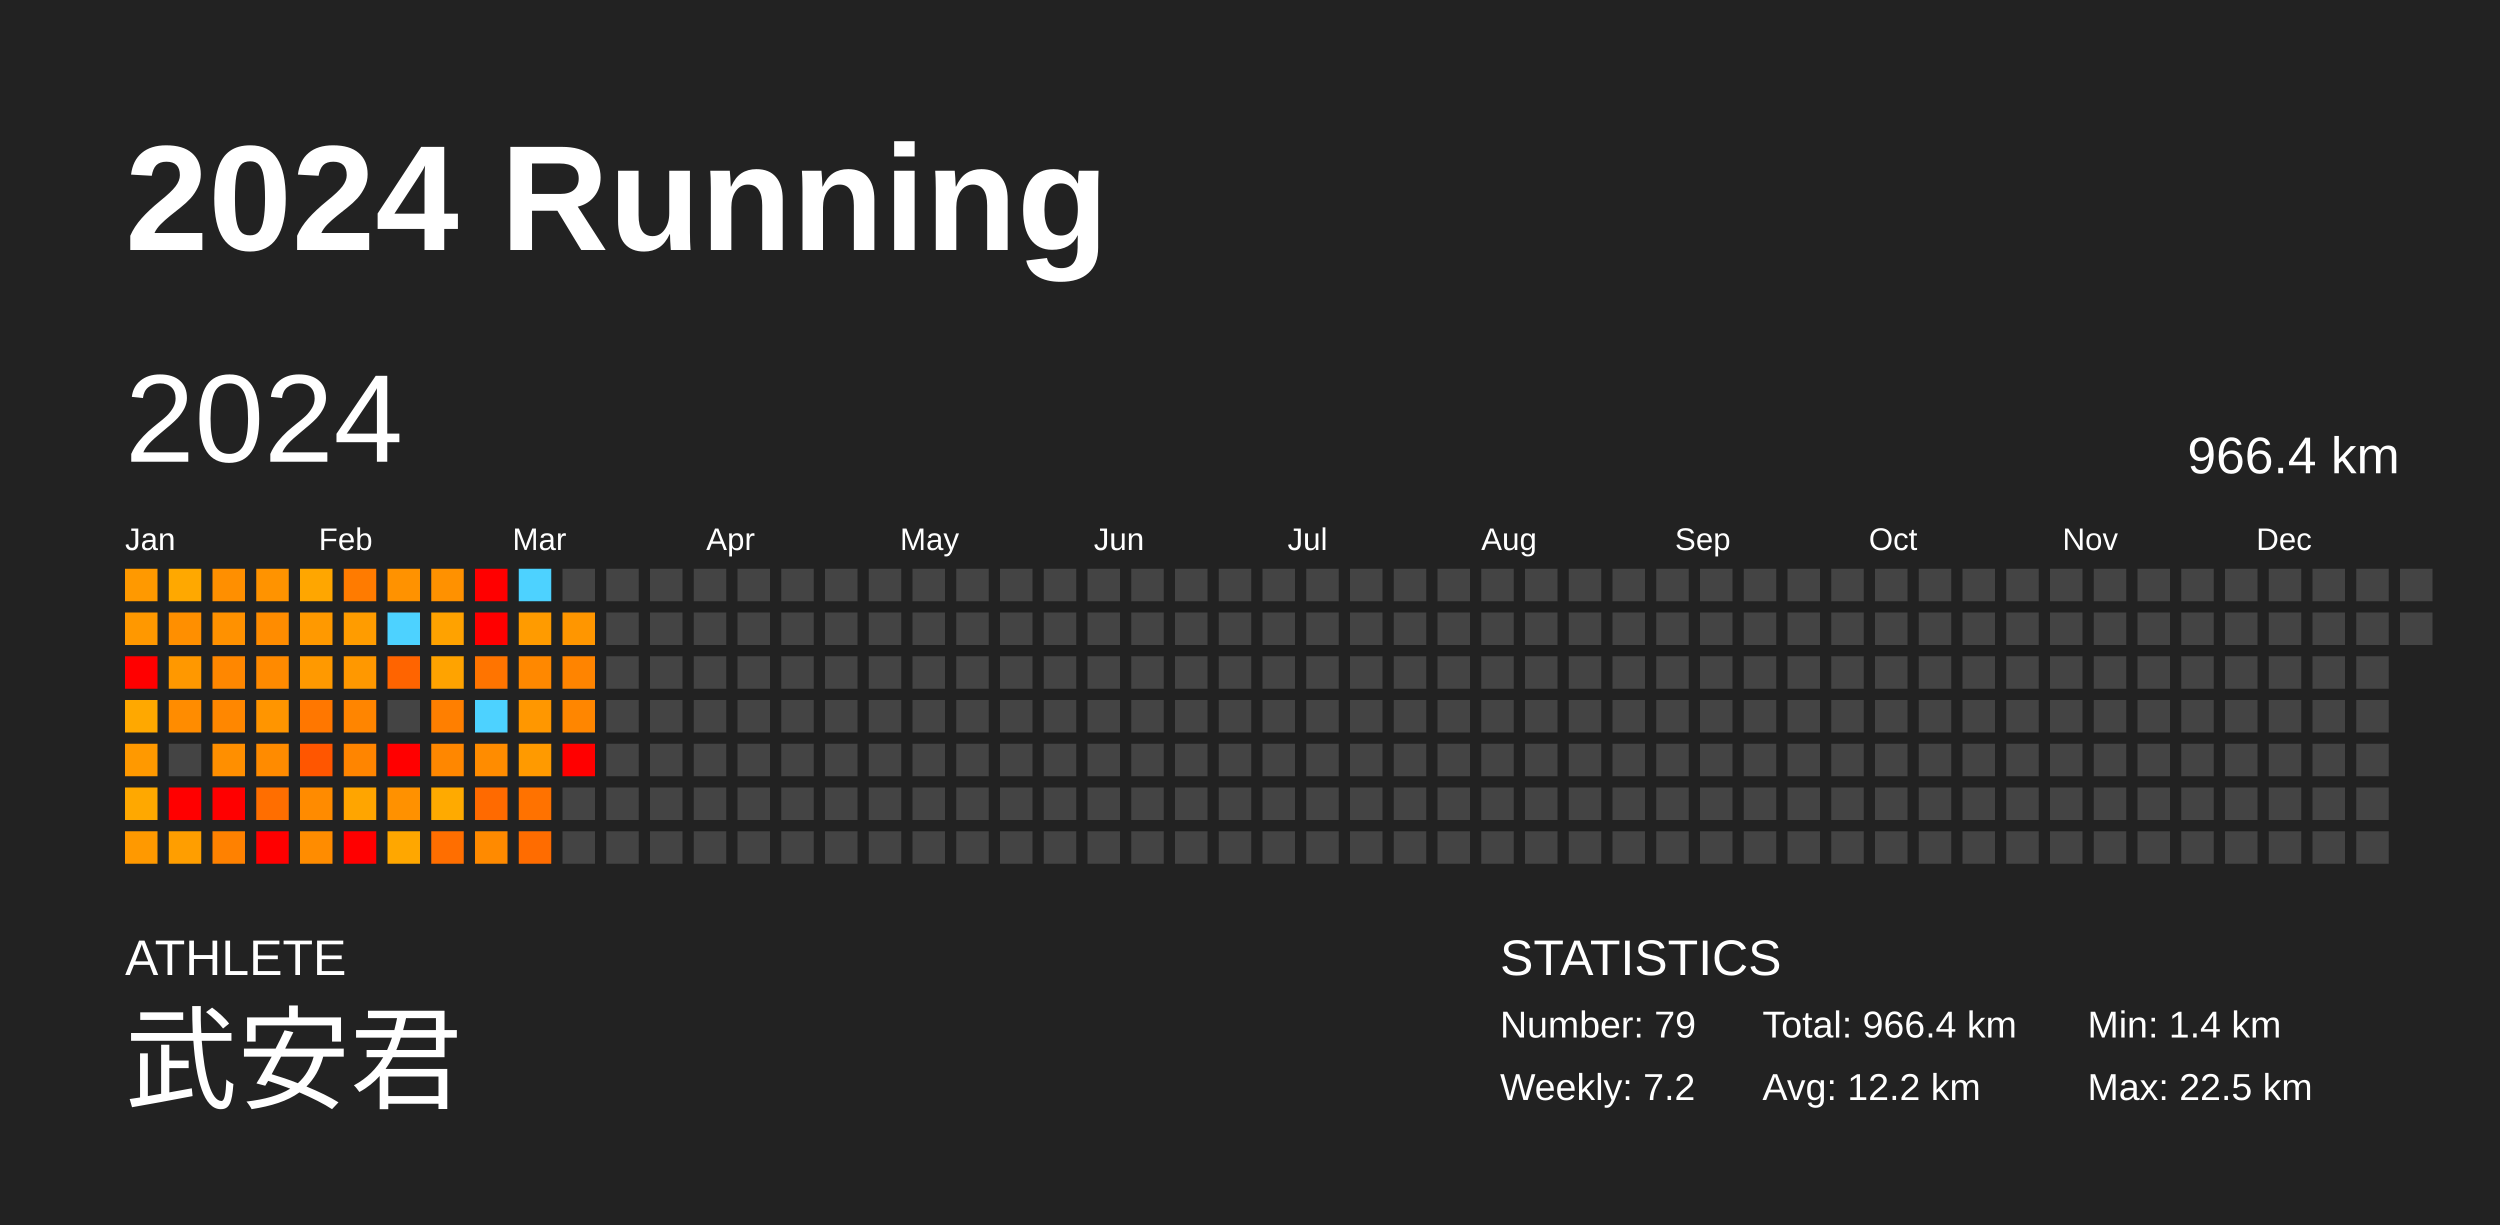
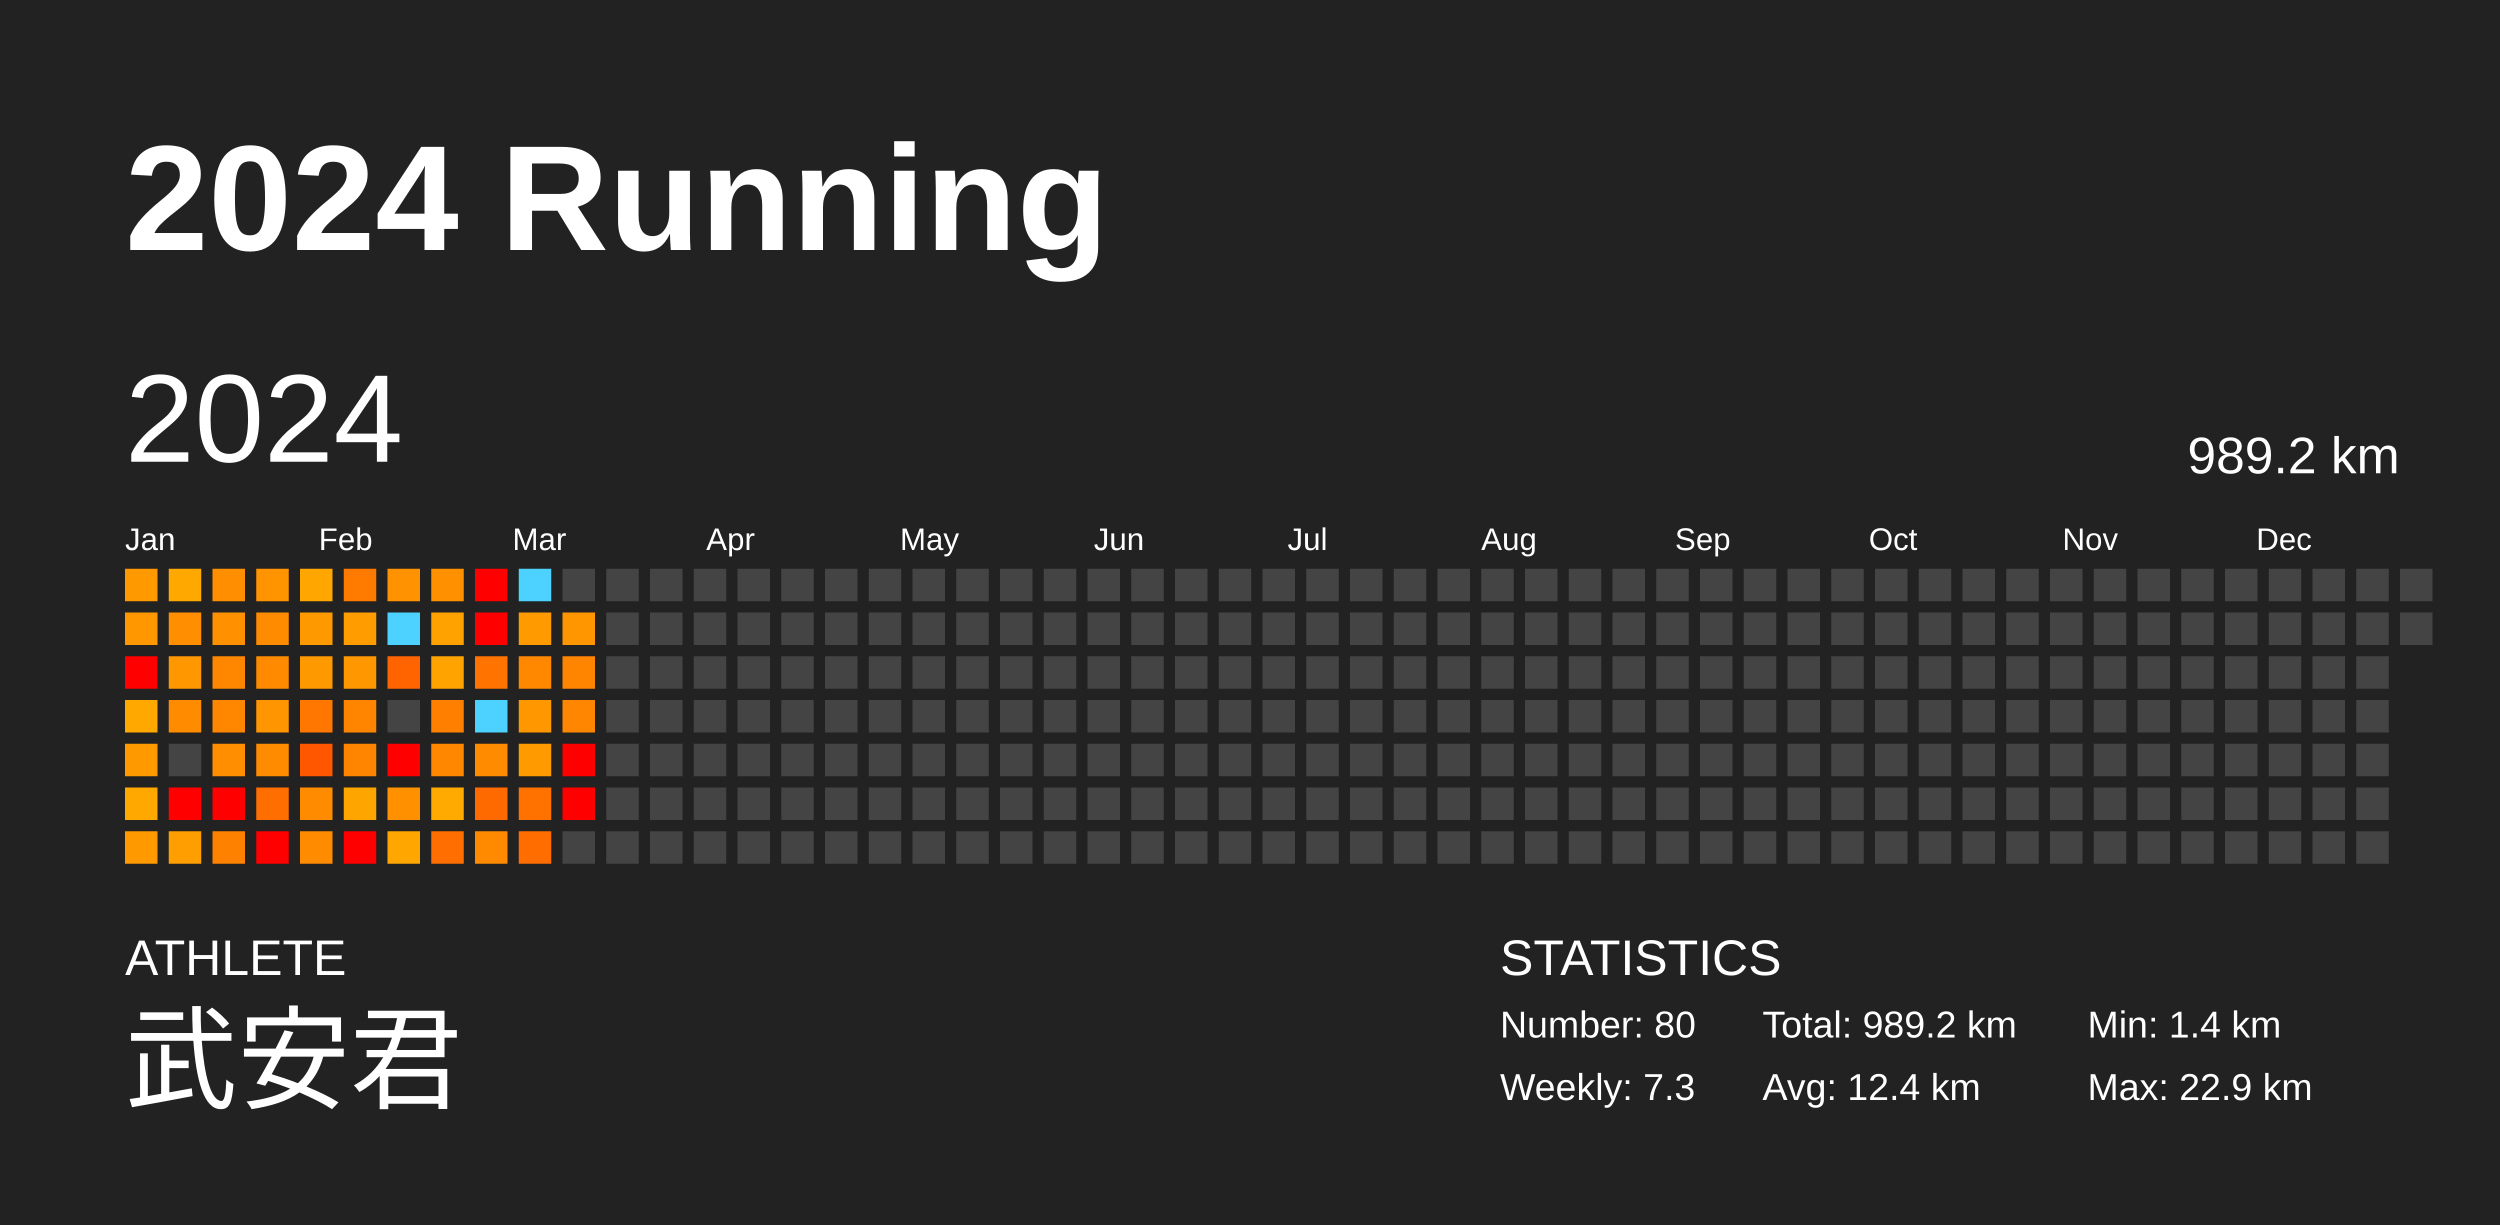
<svg xmlns="http://www.w3.org/2000/svg" baseProfile="full" height="98mm" version="1.1" viewBox="0,0,200,98" width="200mm">
  <defs />
  <rect fill="#222222" height="98" width="200" x="0" y="0" />
  <text fill="#FFFFFF" style="font-size:12px; font-family:Arial; font-weight:bold;" x="10" y="20">2024 Running</text>
  <text fill="#FFFFFF" style="font-size:4px; font-family:Arial" x="10" y="78">ATHLETE</text>
  <text fill="#FFFFFF" style="font-size:9px; font-family:Arial" x="10" y="88">武安君</text>
  <text fill="#FFFFFF" style="font-size:4px; font-family:Arial" x="120" y="78">STATISTICS</text>
-   <text fill="#FFFFFF" style="font-size:3px; font-family:Arial" x="120" y="83">Number: 79</text>
-   <text fill="#FFFFFF" style="font-size:3px; font-family:Arial" x="120" y="88">Weekly: 7.2</text>
-   <text fill="#FFFFFF" style="font-size:3px; font-family:Arial" x="141" y="83">Total: 966.4 km</text>
-   <text fill="#FFFFFF" style="font-size:3px; font-family:Arial" x="141" y="88">Avg: 12.2 km</text>
+   <text fill="#FFFFFF" style="font-size:3px; font-family:Arial" x="120" y="83">Number: 80</text>
+   <text fill="#FFFFFF" style="font-size:3px; font-family:Arial" x="120" y="88">Weekly: 7.3</text>
+   <text fill="#FFFFFF" style="font-size:3px; font-family:Arial" x="141" y="83">Total: 989.2 km</text>
+   <text fill="#FFFFFF" style="font-size:3px; font-family:Arial" x="141" y="88">Avg: 12.4 km</text>
  <text fill="#FFFFFF" style="font-size:3px; font-family:Arial" x="167" y="83">Min: 1.4 km</text>
-   <text fill="#FFFFFF" style="font-size:3px; font-family:Arial" x="167" y="88">Max: 22.5 km</text>
+   <text fill="#FFFFFF" style="font-size:3px; font-family:Arial" x="167" y="88">Max: 22.9 km</text>
  <text dominant-baseline="hanging" fill="#FFFFFF" style="font-size:10.0px; font-family:Arial;" x="10" y="30">2024</text>
-   <text dominant-baseline="hanging" fill="#FFFFFF" style="font-size:4.125px; font-family:Arial;" x="175" y="35">966.4 km</text>
+   <text dominant-baseline="hanging" fill="#FFFFFF" style="font-size:4.125px; font-family:Arial;" x="175" y="35">989.2 km</text>
  <text fill="#FFFFFF" style="font-size:2.5px; font-family:Arial" x="10.0" y="44">Jan</text>
  <text fill="#FFFFFF" style="font-size:2.5px; font-family:Arial" x="25.5" y="44">Feb</text>
  <text fill="#FFFFFF" style="font-size:2.5px; font-family:Arial" x="41.0" y="44">Mar</text>
  <text fill="#FFFFFF" style="font-size:2.5px; font-family:Arial" x="56.5" y="44">Apr</text>
  <text fill="#FFFFFF" style="font-size:2.5px; font-family:Arial" x="72.0" y="44">May</text>
  <text fill="#FFFFFF" style="font-size:2.5px; font-family:Arial" x="87.5" y="44">Jun</text>
  <text fill="#FFFFFF" style="font-size:2.5px; font-family:Arial" x="103.0" y="44">Jul</text>
  <text fill="#FFFFFF" style="font-size:2.5px; font-family:Arial" x="118.5" y="44">Aug</text>
  <text fill="#FFFFFF" style="font-size:2.5px; font-family:Arial" x="134.0" y="44">Sep</text>
  <text fill="#FFFFFF" style="font-size:2.5px; font-family:Arial" x="149.5" y="44">Oct</text>
  <text fill="#FFFFFF" style="font-size:2.5px; font-family:Arial" x="165.0" y="44">Nov</text>
  <text fill="#FFFFFF" style="font-size:2.5px; font-family:Arial" x="180.5" y="44">Dec</text>
  <rect fill="#ff9900" height="2.6" width="2.6" x="10.0" y="45.5" />
  <rect fill="#ff9800" height="2.6" width="2.6" x="10.0" y="49.0" />
  <rect fill="red" height="2.6" width="2.6" x="10.0" y="52.5" />
  <rect fill="#ffa800" height="2.6" width="2.6" x="10.0" y="56.0" />
  <rect fill="#ff9900" height="2.6" width="2.6" x="10.0" y="59.5" />
  <rect fill="#ffa800" height="2.6" width="2.6" x="10.0" y="63.0" />
  <rect fill="#ff9900" height="2.6" width="2.6" x="10.0" y="66.5" />
  <rect fill="#ffa800" height="2.6" width="2.6" x="13.5" y="45.5" />
  <rect fill="#ff8f00" height="2.6" width="2.6" x="13.5" y="49.0" />
  <rect fill="#ff9800" height="2.6" width="2.6" x="13.5" y="52.5" />
  <rect fill="#ff8c00" height="2.6" width="2.6" x="13.5" y="56.0" />
  <rect fill="#444444" height="2.6" width="2.6" x="13.5" y="59.5" />
  <rect fill="red" height="2.6" width="2.6" x="13.5" y="63.0" />
  <rect fill="#ff9e00" height="2.6" width="2.6" x="13.5" y="66.5" />
  <rect fill="#ff8f00" height="2.6" width="2.6" x="17.0" y="45.5" />
  <rect fill="#ff9100" height="2.6" width="2.6" x="17.0" y="49.0" />
  <rect fill="#ff8700" height="2.6" width="2.6" x="17.0" y="52.5" />
  <rect fill="#ff8700" height="2.6" width="2.6" x="17.0" y="56.0" />
  <rect fill="#ff8f00" height="2.6" width="2.6" x="17.0" y="59.5" />
  <rect fill="red" height="2.6" width="2.6" x="17.0" y="63.0" />
  <rect fill="#ff8100" height="2.6" width="2.6" x="17.0" y="66.5" />
  <rect fill="#ff9300" height="2.6" width="2.6" x="20.5" y="45.5" />
  <rect fill="#ff8c00" height="2.6" width="2.6" x="20.5" y="49.0" />
  <rect fill="#ff8a00" height="2.6" width="2.6" x="20.5" y="52.5" />
  <rect fill="#ff9500" height="2.6" width="2.6" x="20.5" y="56.0" />
  <rect fill="#ff8b00" height="2.6" width="2.6" x="20.5" y="59.5" />
  <rect fill="#ff6e00" height="2.6" width="2.6" x="20.5" y="63.0" />
  <rect fill="red" height="2.6" width="2.6" x="20.5" y="66.5" />
  <rect fill="#ffa600" height="2.6" width="2.6" x="24.0" y="45.5" />
  <rect fill="#ff9900" height="2.6" width="2.6" x="24.0" y="49.0" />
  <rect fill="#ff9900" height="2.6" width="2.6" x="24.0" y="52.5" />
  <rect fill="#ff7700" height="2.6" width="2.6" x="24.0" y="56.0" />
  <rect fill="#ff5600" height="2.6" width="2.6" x="24.0" y="59.5" />
  <rect fill="#ff8b00" height="2.6" width="2.6" x="24.0" y="63.0" />
  <rect fill="#ff8c00" height="2.6" width="2.6" x="24.0" y="66.5" />
  <rect fill="#ff7b00" height="2.6" width="2.6" x="27.5" y="45.5" />
  <rect fill="#ff9c00" height="2.6" width="2.6" x="27.5" y="49.0" />
  <rect fill="#ff9800" height="2.6" width="2.6" x="27.5" y="52.5" />
  <rect fill="#ff8500" height="2.6" width="2.6" x="27.5" y="56.0" />
  <rect fill="#ff8500" height="2.6" width="2.6" x="27.5" y="59.5" />
  <rect fill="#ffa500" height="2.6" width="2.6" x="27.5" y="63.0" />
  <rect fill="red" height="2.6" width="2.6" x="27.5" y="66.5" />
  <rect fill="#ff9200" height="2.6" width="2.6" x="31.0" y="45.5" />
  <rect fill="#4dd2ff" height="2.6" width="2.6" x="31.0" y="49.0" />
  <rect fill="#ff6400" height="2.6" width="2.6" x="31.0" y="52.5" />
  <rect fill="#444444" height="2.6" width="2.6" x="31.0" y="56.0" />
  <rect fill="red" height="2.6" width="2.6" x="31.0" y="59.5" />
  <rect fill="#ff9100" height="2.6" width="2.6" x="31.0" y="63.0" />
  <rect fill="#ffa700" height="2.6" width="2.6" x="31.0" y="66.5" />
  <rect fill="#ff9100" height="2.6" width="2.6" x="34.5" y="45.5" />
  <rect fill="#ffa200" height="2.6" width="2.6" x="34.5" y="49.0" />
  <rect fill="#ffa300" height="2.6" width="2.6" x="34.5" y="52.5" />
  <rect fill="#ff7f00" height="2.6" width="2.6" x="34.5" y="56.0" />
  <rect fill="#ff8700" height="2.6" width="2.6" x="34.5" y="59.5" />
  <rect fill="#ffaa00" height="2.6" width="2.6" x="34.5" y="63.0" />
  <rect fill="#ff6e00" height="2.6" width="2.6" x="34.5" y="66.5" />
  <rect fill="red" height="2.6" width="2.6" x="38.0" y="45.5" />
  <rect fill="red" height="2.6" width="2.6" x="38.0" y="49.0" />
  <rect fill="#ff7400" height="2.6" width="2.6" x="38.0" y="52.5" />
  <rect fill="#4dd2ff" height="2.6" width="2.6" x="38.0" y="56.0" />
  <rect fill="#ff8c00" height="2.6" width="2.6" x="38.0" y="59.5" />
  <rect fill="#ff6a00" height="2.6" width="2.6" x="38.0" y="63.0" />
  <rect fill="#ff8a00" height="2.6" width="2.6" x="38.0" y="66.5" />
  <rect fill="#4dd2ff" height="2.6" width="2.6" x="41.5" y="45.5" />
  <rect fill="#ff9b00" height="2.6" width="2.6" x="41.5" y="49.0" />
  <rect fill="#ff8800" height="2.6" width="2.6" x="41.5" y="52.5" />
  <rect fill="#ff9700" height="2.6" width="2.6" x="41.5" y="56.0" />
  <rect fill="#ff9a00" height="2.6" width="2.6" x="41.5" y="59.5" />
  <rect fill="#ff7200" height="2.6" width="2.6" x="41.5" y="63.0" />
  <rect fill="#ff6c00" height="2.6" width="2.6" x="41.5" y="66.5" />
  <rect fill="#444444" height="2.6" width="2.6" x="45.0" y="45.5" />
  <rect fill="#ff9600" height="2.6" width="2.6" x="45.0" y="49.0" />
  <rect fill="#ff8400" height="2.6" width="2.6" x="45.0" y="52.5" />
  <rect fill="#ff8600" height="2.6" width="2.6" x="45.0" y="56.0" />
  <rect fill="red" height="2.6" width="2.6" x="45.0" y="59.5" />
-   <rect fill="#444444" height="2.6" width="2.6" x="45.0" y="63.0" />
+   <rect fill="red" height="2.6" width="2.6" x="45.0" y="63.0" />
  <rect fill="#444444" height="2.6" width="2.6" x="45.0" y="66.5" />
  <rect fill="#444444" height="2.6" width="2.6" x="48.5" y="45.5" />
  <rect fill="#444444" height="2.6" width="2.6" x="48.5" y="49.0" />
  <rect fill="#444444" height="2.6" width="2.6" x="48.5" y="52.5" />
  <rect fill="#444444" height="2.6" width="2.6" x="48.5" y="56.0" />
  <rect fill="#444444" height="2.6" width="2.6" x="48.5" y="59.5" />
  <rect fill="#444444" height="2.6" width="2.6" x="48.5" y="63.0" />
  <rect fill="#444444" height="2.6" width="2.6" x="48.5" y="66.5" />
  <rect fill="#444444" height="2.6" width="2.6" x="52.0" y="45.5" />
  <rect fill="#444444" height="2.6" width="2.6" x="52.0" y="49.0" />
  <rect fill="#444444" height="2.6" width="2.6" x="52.0" y="52.5" />
  <rect fill="#444444" height="2.6" width="2.6" x="52.0" y="56.0" />
  <rect fill="#444444" height="2.6" width="2.6" x="52.0" y="59.5" />
  <rect fill="#444444" height="2.6" width="2.6" x="52.0" y="63.0" />
  <rect fill="#444444" height="2.6" width="2.6" x="52.0" y="66.5" />
  <rect fill="#444444" height="2.6" width="2.6" x="55.5" y="45.5" />
  <rect fill="#444444" height="2.6" width="2.6" x="55.5" y="49.0" />
  <rect fill="#444444" height="2.6" width="2.6" x="55.5" y="52.5" />
  <rect fill="#444444" height="2.6" width="2.6" x="55.5" y="56.0" />
  <rect fill="#444444" height="2.6" width="2.6" x="55.5" y="59.5" />
  <rect fill="#444444" height="2.6" width="2.6" x="55.5" y="63.0" />
  <rect fill="#444444" height="2.6" width="2.6" x="55.5" y="66.5" />
  <rect fill="#444444" height="2.6" width="2.6" x="59.0" y="45.5" />
  <rect fill="#444444" height="2.6" width="2.6" x="59.0" y="49.0" />
  <rect fill="#444444" height="2.6" width="2.6" x="59.0" y="52.5" />
  <rect fill="#444444" height="2.6" width="2.6" x="59.0" y="56.0" />
  <rect fill="#444444" height="2.6" width="2.6" x="59.0" y="59.5" />
  <rect fill="#444444" height="2.6" width="2.6" x="59.0" y="63.0" />
  <rect fill="#444444" height="2.6" width="2.6" x="59.0" y="66.5" />
  <rect fill="#444444" height="2.6" width="2.6" x="62.5" y="45.5" />
  <rect fill="#444444" height="2.6" width="2.6" x="62.5" y="49.0" />
  <rect fill="#444444" height="2.6" width="2.6" x="62.5" y="52.5" />
  <rect fill="#444444" height="2.6" width="2.6" x="62.5" y="56.0" />
  <rect fill="#444444" height="2.6" width="2.6" x="62.5" y="59.5" />
  <rect fill="#444444" height="2.6" width="2.6" x="62.5" y="63.0" />
  <rect fill="#444444" height="2.6" width="2.6" x="62.5" y="66.5" />
  <rect fill="#444444" height="2.6" width="2.6" x="66.0" y="45.5" />
  <rect fill="#444444" height="2.6" width="2.6" x="66.0" y="49.0" />
  <rect fill="#444444" height="2.6" width="2.6" x="66.0" y="52.5" />
  <rect fill="#444444" height="2.6" width="2.6" x="66.0" y="56.0" />
  <rect fill="#444444" height="2.6" width="2.6" x="66.0" y="59.5" />
  <rect fill="#444444" height="2.6" width="2.6" x="66.0" y="63.0" />
  <rect fill="#444444" height="2.6" width="2.6" x="66.0" y="66.5" />
  <rect fill="#444444" height="2.6" width="2.6" x="69.5" y="45.5" />
  <rect fill="#444444" height="2.6" width="2.6" x="69.5" y="49.0" />
  <rect fill="#444444" height="2.6" width="2.6" x="69.5" y="52.5" />
  <rect fill="#444444" height="2.6" width="2.6" x="69.5" y="56.0" />
  <rect fill="#444444" height="2.6" width="2.6" x="69.5" y="59.5" />
  <rect fill="#444444" height="2.6" width="2.6" x="69.5" y="63.0" />
  <rect fill="#444444" height="2.6" width="2.6" x="69.5" y="66.5" />
  <rect fill="#444444" height="2.6" width="2.6" x="73.0" y="45.5" />
  <rect fill="#444444" height="2.6" width="2.6" x="73.0" y="49.0" />
  <rect fill="#444444" height="2.6" width="2.6" x="73.0" y="52.5" />
  <rect fill="#444444" height="2.6" width="2.6" x="73.0" y="56.0" />
  <rect fill="#444444" height="2.6" width="2.6" x="73.0" y="59.5" />
  <rect fill="#444444" height="2.6" width="2.6" x="73.0" y="63.0" />
  <rect fill="#444444" height="2.6" width="2.6" x="73.0" y="66.5" />
  <rect fill="#444444" height="2.6" width="2.6" x="76.5" y="45.5" />
  <rect fill="#444444" height="2.6" width="2.6" x="76.5" y="49.0" />
  <rect fill="#444444" height="2.6" width="2.6" x="76.5" y="52.5" />
  <rect fill="#444444" height="2.6" width="2.6" x="76.5" y="56.0" />
  <rect fill="#444444" height="2.6" width="2.6" x="76.5" y="59.5" />
  <rect fill="#444444" height="2.6" width="2.6" x="76.5" y="63.0" />
  <rect fill="#444444" height="2.6" width="2.6" x="76.5" y="66.5" />
  <rect fill="#444444" height="2.6" width="2.6" x="80.0" y="45.5" />
  <rect fill="#444444" height="2.6" width="2.6" x="80.0" y="49.0" />
  <rect fill="#444444" height="2.6" width="2.6" x="80.0" y="52.5" />
  <rect fill="#444444" height="2.6" width="2.6" x="80.0" y="56.0" />
  <rect fill="#444444" height="2.6" width="2.6" x="80.0" y="59.5" />
  <rect fill="#444444" height="2.6" width="2.6" x="80.0" y="63.0" />
  <rect fill="#444444" height="2.6" width="2.6" x="80.0" y="66.5" />
  <rect fill="#444444" height="2.6" width="2.6" x="83.5" y="45.5" />
  <rect fill="#444444" height="2.6" width="2.6" x="83.5" y="49.0" />
  <rect fill="#444444" height="2.6" width="2.6" x="83.5" y="52.5" />
  <rect fill="#444444" height="2.6" width="2.6" x="83.5" y="56.0" />
  <rect fill="#444444" height="2.6" width="2.6" x="83.5" y="59.5" />
  <rect fill="#444444" height="2.6" width="2.6" x="83.5" y="63.0" />
  <rect fill="#444444" height="2.6" width="2.6" x="83.5" y="66.5" />
  <rect fill="#444444" height="2.6" width="2.6" x="87.0" y="45.5" />
  <rect fill="#444444" height="2.6" width="2.6" x="87.0" y="49.0" />
  <rect fill="#444444" height="2.6" width="2.6" x="87.0" y="52.5" />
  <rect fill="#444444" height="2.6" width="2.6" x="87.0" y="56.0" />
  <rect fill="#444444" height="2.6" width="2.6" x="87.0" y="59.5" />
  <rect fill="#444444" height="2.6" width="2.6" x="87.0" y="63.0" />
  <rect fill="#444444" height="2.6" width="2.6" x="87.0" y="66.5" />
  <rect fill="#444444" height="2.6" width="2.6" x="90.5" y="45.5" />
  <rect fill="#444444" height="2.6" width="2.6" x="90.5" y="49.0" />
  <rect fill="#444444" height="2.6" width="2.6" x="90.5" y="52.5" />
  <rect fill="#444444" height="2.6" width="2.6" x="90.5" y="56.0" />
  <rect fill="#444444" height="2.6" width="2.6" x="90.5" y="59.5" />
  <rect fill="#444444" height="2.6" width="2.6" x="90.5" y="63.0" />
  <rect fill="#444444" height="2.6" width="2.6" x="90.5" y="66.5" />
  <rect fill="#444444" height="2.6" width="2.6" x="94.0" y="45.5" />
  <rect fill="#444444" height="2.6" width="2.6" x="94.0" y="49.0" />
  <rect fill="#444444" height="2.6" width="2.6" x="94.0" y="52.5" />
  <rect fill="#444444" height="2.6" width="2.6" x="94.0" y="56.0" />
  <rect fill="#444444" height="2.6" width="2.6" x="94.0" y="59.5" />
  <rect fill="#444444" height="2.6" width="2.6" x="94.0" y="63.0" />
  <rect fill="#444444" height="2.6" width="2.6" x="94.0" y="66.5" />
  <rect fill="#444444" height="2.6" width="2.6" x="97.5" y="45.5" />
  <rect fill="#444444" height="2.6" width="2.6" x="97.5" y="49.0" />
  <rect fill="#444444" height="2.6" width="2.6" x="97.5" y="52.5" />
  <rect fill="#444444" height="2.6" width="2.6" x="97.5" y="56.0" />
  <rect fill="#444444" height="2.6" width="2.6" x="97.5" y="59.5" />
  <rect fill="#444444" height="2.6" width="2.6" x="97.5" y="63.0" />
  <rect fill="#444444" height="2.6" width="2.6" x="97.5" y="66.5" />
  <rect fill="#444444" height="2.6" width="2.6" x="101.0" y="45.5" />
  <rect fill="#444444" height="2.6" width="2.6" x="101.0" y="49.0" />
  <rect fill="#444444" height="2.6" width="2.6" x="101.0" y="52.5" />
  <rect fill="#444444" height="2.6" width="2.6" x="101.0" y="56.0" />
  <rect fill="#444444" height="2.6" width="2.6" x="101.0" y="59.5" />
  <rect fill="#444444" height="2.6" width="2.6" x="101.0" y="63.0" />
  <rect fill="#444444" height="2.6" width="2.6" x="101.0" y="66.5" />
  <rect fill="#444444" height="2.6" width="2.6" x="104.5" y="45.5" />
  <rect fill="#444444" height="2.6" width="2.6" x="104.5" y="49.0" />
  <rect fill="#444444" height="2.6" width="2.6" x="104.5" y="52.5" />
  <rect fill="#444444" height="2.6" width="2.6" x="104.5" y="56.0" />
  <rect fill="#444444" height="2.6" width="2.6" x="104.5" y="59.5" />
  <rect fill="#444444" height="2.6" width="2.6" x="104.5" y="63.0" />
  <rect fill="#444444" height="2.6" width="2.6" x="104.5" y="66.5" />
  <rect fill="#444444" height="2.6" width="2.6" x="108.0" y="45.5" />
  <rect fill="#444444" height="2.6" width="2.6" x="108.0" y="49.0" />
  <rect fill="#444444" height="2.6" width="2.6" x="108.0" y="52.5" />
  <rect fill="#444444" height="2.6" width="2.6" x="108.0" y="56.0" />
  <rect fill="#444444" height="2.6" width="2.6" x="108.0" y="59.5" />
  <rect fill="#444444" height="2.6" width="2.6" x="108.0" y="63.0" />
  <rect fill="#444444" height="2.6" width="2.6" x="108.0" y="66.5" />
  <rect fill="#444444" height="2.6" width="2.6" x="111.5" y="45.5" />
  <rect fill="#444444" height="2.6" width="2.6" x="111.5" y="49.0" />
  <rect fill="#444444" height="2.6" width="2.6" x="111.5" y="52.5" />
  <rect fill="#444444" height="2.6" width="2.6" x="111.5" y="56.0" />
  <rect fill="#444444" height="2.6" width="2.6" x="111.5" y="59.5" />
  <rect fill="#444444" height="2.6" width="2.6" x="111.5" y="63.0" />
  <rect fill="#444444" height="2.6" width="2.6" x="111.5" y="66.5" />
  <rect fill="#444444" height="2.6" width="2.6" x="115.0" y="45.5" />
  <rect fill="#444444" height="2.6" width="2.6" x="115.0" y="49.0" />
  <rect fill="#444444" height="2.6" width="2.6" x="115.0" y="52.5" />
  <rect fill="#444444" height="2.6" width="2.6" x="115.0" y="56.0" />
  <rect fill="#444444" height="2.6" width="2.6" x="115.0" y="59.5" />
  <rect fill="#444444" height="2.6" width="2.6" x="115.0" y="63.0" />
  <rect fill="#444444" height="2.6" width="2.6" x="115.0" y="66.5" />
  <rect fill="#444444" height="2.6" width="2.6" x="118.5" y="45.5" />
  <rect fill="#444444" height="2.6" width="2.6" x="118.5" y="49.0" />
  <rect fill="#444444" height="2.6" width="2.6" x="118.5" y="52.5" />
  <rect fill="#444444" height="2.6" width="2.6" x="118.5" y="56.0" />
  <rect fill="#444444" height="2.6" width="2.6" x="118.5" y="59.5" />
  <rect fill="#444444" height="2.6" width="2.6" x="118.5" y="63.0" />
  <rect fill="#444444" height="2.6" width="2.6" x="118.5" y="66.5" />
  <rect fill="#444444" height="2.6" width="2.6" x="122.0" y="45.5" />
  <rect fill="#444444" height="2.6" width="2.6" x="122.0" y="49.0" />
  <rect fill="#444444" height="2.6" width="2.6" x="122.0" y="52.5" />
  <rect fill="#444444" height="2.6" width="2.6" x="122.0" y="56.0" />
  <rect fill="#444444" height="2.6" width="2.6" x="122.0" y="59.5" />
  <rect fill="#444444" height="2.6" width="2.6" x="122.0" y="63.0" />
  <rect fill="#444444" height="2.6" width="2.6" x="122.0" y="66.5" />
  <rect fill="#444444" height="2.6" width="2.6" x="125.5" y="45.5" />
  <rect fill="#444444" height="2.6" width="2.6" x="125.5" y="49.0" />
  <rect fill="#444444" height="2.6" width="2.6" x="125.5" y="52.5" />
  <rect fill="#444444" height="2.6" width="2.6" x="125.5" y="56.0" />
  <rect fill="#444444" height="2.6" width="2.6" x="125.5" y="59.5" />
  <rect fill="#444444" height="2.6" width="2.6" x="125.5" y="63.0" />
  <rect fill="#444444" height="2.6" width="2.6" x="125.5" y="66.5" />
  <rect fill="#444444" height="2.6" width="2.6" x="129.0" y="45.5" />
  <rect fill="#444444" height="2.6" width="2.6" x="129.0" y="49.0" />
  <rect fill="#444444" height="2.6" width="2.6" x="129.0" y="52.5" />
  <rect fill="#444444" height="2.6" width="2.6" x="129.0" y="56.0" />
  <rect fill="#444444" height="2.6" width="2.6" x="129.0" y="59.5" />
  <rect fill="#444444" height="2.6" width="2.6" x="129.0" y="63.0" />
  <rect fill="#444444" height="2.6" width="2.6" x="129.0" y="66.5" />
  <rect fill="#444444" height="2.6" width="2.6" x="132.5" y="45.5" />
  <rect fill="#444444" height="2.6" width="2.6" x="132.5" y="49.0" />
  <rect fill="#444444" height="2.6" width="2.6" x="132.5" y="52.5" />
  <rect fill="#444444" height="2.6" width="2.6" x="132.5" y="56.0" />
  <rect fill="#444444" height="2.6" width="2.6" x="132.5" y="59.5" />
  <rect fill="#444444" height="2.6" width="2.6" x="132.5" y="63.0" />
  <rect fill="#444444" height="2.6" width="2.6" x="132.5" y="66.5" />
  <rect fill="#444444" height="2.6" width="2.6" x="136.0" y="45.5" />
  <rect fill="#444444" height="2.6" width="2.6" x="136.0" y="49.0" />
  <rect fill="#444444" height="2.6" width="2.6" x="136.0" y="52.5" />
  <rect fill="#444444" height="2.6" width="2.6" x="136.0" y="56.0" />
  <rect fill="#444444" height="2.6" width="2.6" x="136.0" y="59.5" />
  <rect fill="#444444" height="2.6" width="2.6" x="136.0" y="63.0" />
  <rect fill="#444444" height="2.6" width="2.6" x="136.0" y="66.5" />
  <rect fill="#444444" height="2.6" width="2.6" x="139.5" y="45.5" />
  <rect fill="#444444" height="2.6" width="2.6" x="139.5" y="49.0" />
  <rect fill="#444444" height="2.6" width="2.6" x="139.5" y="52.5" />
  <rect fill="#444444" height="2.6" width="2.6" x="139.5" y="56.0" />
  <rect fill="#444444" height="2.6" width="2.6" x="139.5" y="59.5" />
  <rect fill="#444444" height="2.6" width="2.6" x="139.5" y="63.0" />
  <rect fill="#444444" height="2.6" width="2.6" x="139.5" y="66.5" />
  <rect fill="#444444" height="2.6" width="2.6" x="143.0" y="45.5" />
  <rect fill="#444444" height="2.6" width="2.6" x="143.0" y="49.0" />
  <rect fill="#444444" height="2.6" width="2.6" x="143.0" y="52.5" />
  <rect fill="#444444" height="2.6" width="2.6" x="143.0" y="56.0" />
  <rect fill="#444444" height="2.6" width="2.6" x="143.0" y="59.5" />
  <rect fill="#444444" height="2.6" width="2.6" x="143.0" y="63.0" />
  <rect fill="#444444" height="2.6" width="2.6" x="143.0" y="66.5" />
  <rect fill="#444444" height="2.6" width="2.6" x="146.5" y="45.5" />
  <rect fill="#444444" height="2.6" width="2.6" x="146.5" y="49.0" />
  <rect fill="#444444" height="2.6" width="2.6" x="146.5" y="52.5" />
  <rect fill="#444444" height="2.6" width="2.6" x="146.5" y="56.0" />
  <rect fill="#444444" height="2.6" width="2.6" x="146.5" y="59.5" />
  <rect fill="#444444" height="2.6" width="2.6" x="146.5" y="63.0" />
  <rect fill="#444444" height="2.6" width="2.6" x="146.5" y="66.5" />
  <rect fill="#444444" height="2.6" width="2.6" x="150.0" y="45.5" />
  <rect fill="#444444" height="2.6" width="2.6" x="150.0" y="49.0" />
  <rect fill="#444444" height="2.6" width="2.6" x="150.0" y="52.5" />
  <rect fill="#444444" height="2.6" width="2.6" x="150.0" y="56.0" />
  <rect fill="#444444" height="2.6" width="2.6" x="150.0" y="59.5" />
  <rect fill="#444444" height="2.6" width="2.6" x="150.0" y="63.0" />
  <rect fill="#444444" height="2.6" width="2.6" x="150.0" y="66.5" />
  <rect fill="#444444" height="2.6" width="2.6" x="153.5" y="45.5" />
  <rect fill="#444444" height="2.6" width="2.6" x="153.5" y="49.0" />
  <rect fill="#444444" height="2.6" width="2.6" x="153.5" y="52.5" />
  <rect fill="#444444" height="2.6" width="2.6" x="153.5" y="56.0" />
  <rect fill="#444444" height="2.6" width="2.6" x="153.5" y="59.5" />
  <rect fill="#444444" height="2.6" width="2.6" x="153.5" y="63.0" />
  <rect fill="#444444" height="2.6" width="2.6" x="153.5" y="66.5" />
  <rect fill="#444444" height="2.6" width="2.6" x="157.0" y="45.5" />
  <rect fill="#444444" height="2.6" width="2.6" x="157.0" y="49.0" />
  <rect fill="#444444" height="2.6" width="2.6" x="157.0" y="52.5" />
  <rect fill="#444444" height="2.6" width="2.6" x="157.0" y="56.0" />
  <rect fill="#444444" height="2.6" width="2.6" x="157.0" y="59.5" />
  <rect fill="#444444" height="2.6" width="2.6" x="157.0" y="63.0" />
  <rect fill="#444444" height="2.6" width="2.6" x="157.0" y="66.5" />
  <rect fill="#444444" height="2.6" width="2.6" x="160.5" y="45.5" />
  <rect fill="#444444" height="2.6" width="2.6" x="160.5" y="49.0" />
  <rect fill="#444444" height="2.6" width="2.6" x="160.5" y="52.5" />
  <rect fill="#444444" height="2.6" width="2.6" x="160.5" y="56.0" />
  <rect fill="#444444" height="2.6" width="2.6" x="160.5" y="59.5" />
  <rect fill="#444444" height="2.6" width="2.6" x="160.5" y="63.0" />
  <rect fill="#444444" height="2.6" width="2.6" x="160.5" y="66.5" />
  <rect fill="#444444" height="2.6" width="2.6" x="164.0" y="45.5" />
  <rect fill="#444444" height="2.6" width="2.6" x="164.0" y="49.0" />
  <rect fill="#444444" height="2.6" width="2.6" x="164.0" y="52.5" />
  <rect fill="#444444" height="2.6" width="2.6" x="164.0" y="56.0" />
  <rect fill="#444444" height="2.6" width="2.6" x="164.0" y="59.5" />
  <rect fill="#444444" height="2.6" width="2.6" x="164.0" y="63.0" />
  <rect fill="#444444" height="2.6" width="2.6" x="164.0" y="66.5" />
  <rect fill="#444444" height="2.6" width="2.6" x="167.5" y="45.5" />
  <rect fill="#444444" height="2.6" width="2.6" x="167.5" y="49.0" />
  <rect fill="#444444" height="2.6" width="2.6" x="167.5" y="52.5" />
  <rect fill="#444444" height="2.6" width="2.6" x="167.5" y="56.0" />
  <rect fill="#444444" height="2.6" width="2.6" x="167.5" y="59.5" />
  <rect fill="#444444" height="2.6" width="2.6" x="167.5" y="63.0" />
  <rect fill="#444444" height="2.6" width="2.6" x="167.5" y="66.5" />
  <rect fill="#444444" height="2.6" width="2.6" x="171.0" y="45.5" />
  <rect fill="#444444" height="2.6" width="2.6" x="171.0" y="49.0" />
  <rect fill="#444444" height="2.6" width="2.6" x="171.0" y="52.5" />
  <rect fill="#444444" height="2.6" width="2.6" x="171.0" y="56.0" />
  <rect fill="#444444" height="2.6" width="2.6" x="171.0" y="59.5" />
  <rect fill="#444444" height="2.6" width="2.6" x="171.0" y="63.0" />
  <rect fill="#444444" height="2.6" width="2.6" x="171.0" y="66.5" />
  <rect fill="#444444" height="2.6" width="2.6" x="174.5" y="45.5" />
  <rect fill="#444444" height="2.6" width="2.6" x="174.5" y="49.0" />
  <rect fill="#444444" height="2.6" width="2.6" x="174.5" y="52.5" />
  <rect fill="#444444" height="2.6" width="2.6" x="174.5" y="56.0" />
  <rect fill="#444444" height="2.6" width="2.6" x="174.5" y="59.5" />
  <rect fill="#444444" height="2.6" width="2.6" x="174.5" y="63.0" />
  <rect fill="#444444" height="2.6" width="2.6" x="174.5" y="66.5" />
  <rect fill="#444444" height="2.6" width="2.6" x="178.0" y="45.5" />
  <rect fill="#444444" height="2.6" width="2.6" x="178.0" y="49.0" />
  <rect fill="#444444" height="2.6" width="2.6" x="178.0" y="52.5" />
  <rect fill="#444444" height="2.6" width="2.6" x="178.0" y="56.0" />
  <rect fill="#444444" height="2.6" width="2.6" x="178.0" y="59.5" />
  <rect fill="#444444" height="2.6" width="2.6" x="178.0" y="63.0" />
  <rect fill="#444444" height="2.6" width="2.6" x="178.0" y="66.5" />
  <rect fill="#444444" height="2.6" width="2.6" x="181.5" y="45.5" />
  <rect fill="#444444" height="2.6" width="2.6" x="181.5" y="49.0" />
  <rect fill="#444444" height="2.6" width="2.6" x="181.5" y="52.5" />
  <rect fill="#444444" height="2.6" width="2.6" x="181.5" y="56.0" />
  <rect fill="#444444" height="2.6" width="2.6" x="181.5" y="59.5" />
  <rect fill="#444444" height="2.6" width="2.6" x="181.5" y="63.0" />
  <rect fill="#444444" height="2.6" width="2.6" x="181.5" y="66.5" />
  <rect fill="#444444" height="2.6" width="2.6" x="185.0" y="45.5" />
  <rect fill="#444444" height="2.6" width="2.6" x="185.0" y="49.0" />
  <rect fill="#444444" height="2.6" width="2.6" x="185.0" y="52.5" />
  <rect fill="#444444" height="2.6" width="2.6" x="185.0" y="56.0" />
  <rect fill="#444444" height="2.6" width="2.6" x="185.0" y="59.5" />
  <rect fill="#444444" height="2.6" width="2.6" x="185.0" y="63.0" />
  <rect fill="#444444" height="2.6" width="2.6" x="185.0" y="66.5" />
  <rect fill="#444444" height="2.6" width="2.6" x="188.5" y="45.5" />
  <rect fill="#444444" height="2.6" width="2.6" x="188.5" y="49.0" />
  <rect fill="#444444" height="2.6" width="2.6" x="188.5" y="52.5" />
  <rect fill="#444444" height="2.6" width="2.6" x="188.5" y="56.0" />
  <rect fill="#444444" height="2.6" width="2.6" x="188.5" y="59.5" />
  <rect fill="#444444" height="2.6" width="2.6" x="188.5" y="63.0" />
  <rect fill="#444444" height="2.6" width="2.6" x="188.5" y="66.5" />
  <rect fill="#444444" height="2.6" width="2.6" x="192.0" y="45.5" />
  <rect fill="#444444" height="2.6" width="2.6" x="192.0" y="49.0" />
</svg>
